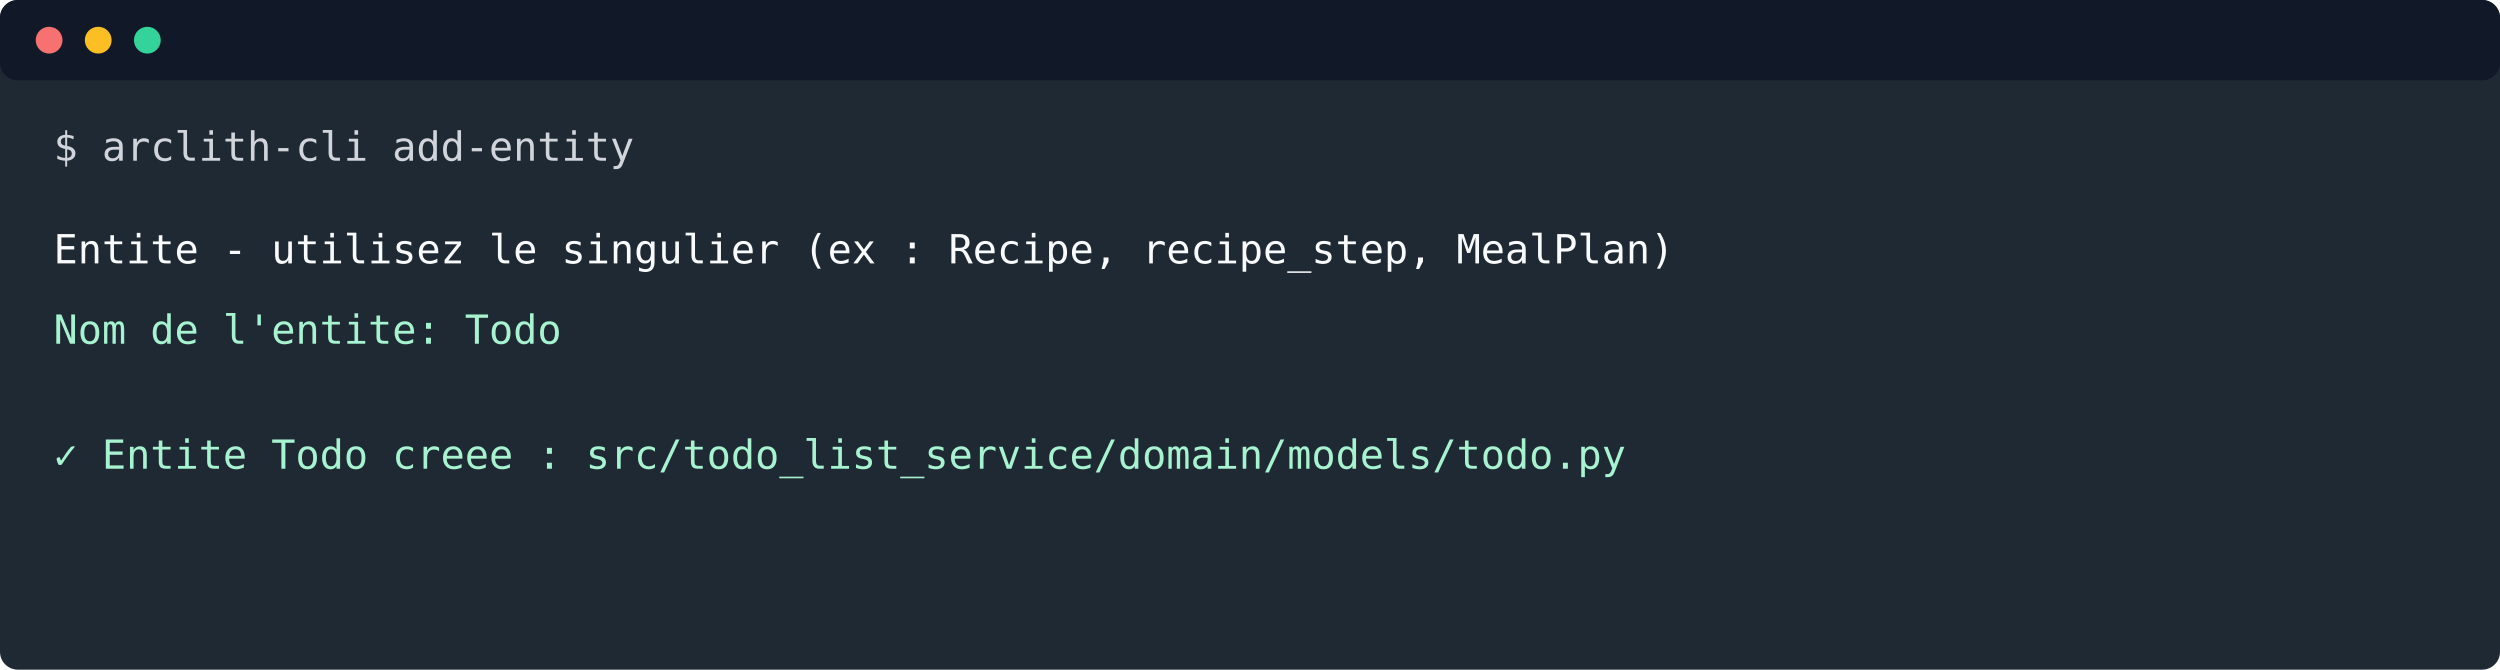
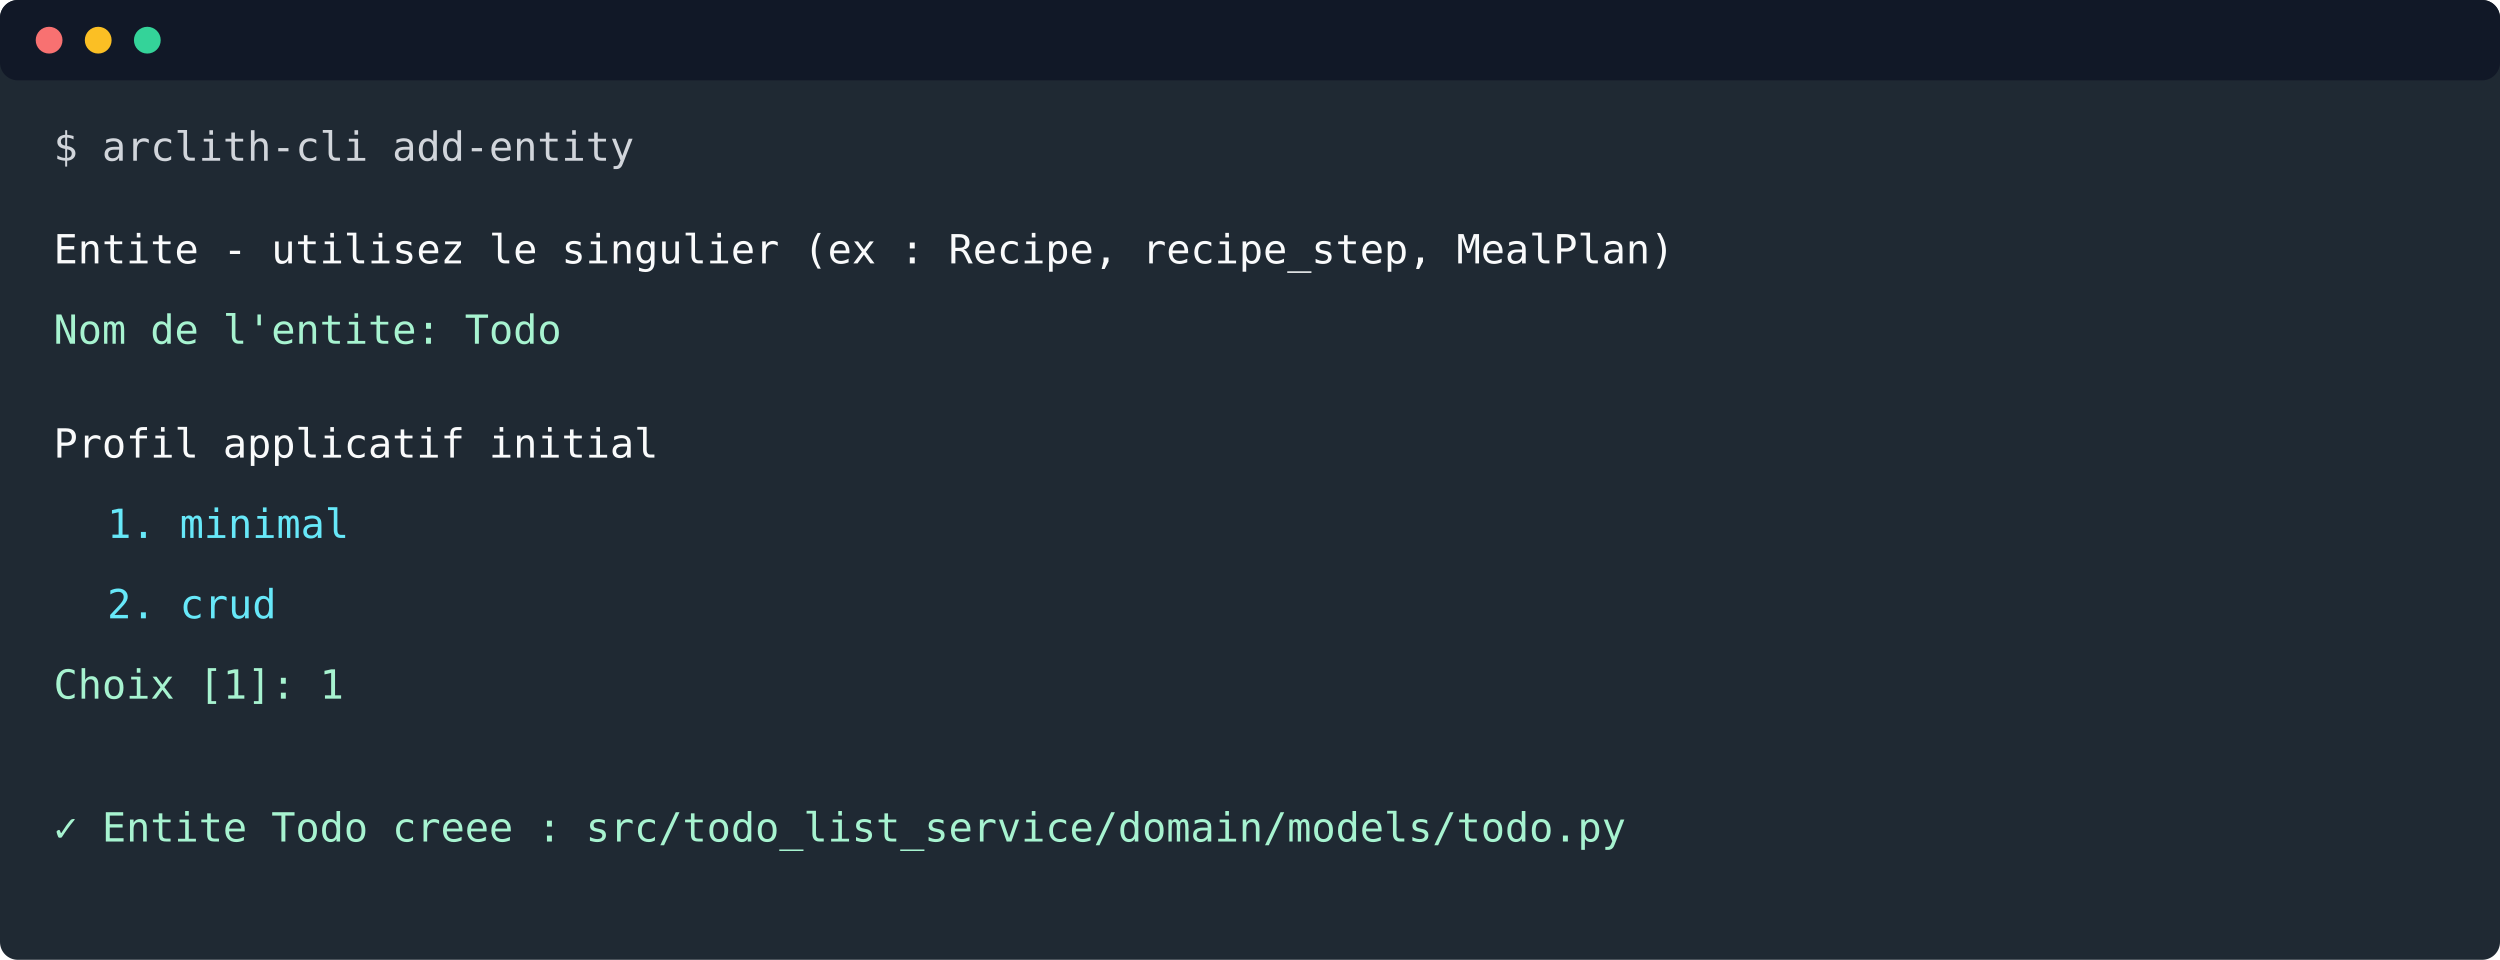
- <svg xmlns="http://www.w3.org/2000/svg" width="1120" height="300" viewBox="0 0 1120 300" role="img" aria-labelledby="title desc">
-   <rect width="1120" height="300" rx="8" fill="#1f2933" />
+ <svg xmlns="http://www.w3.org/2000/svg" width="1120" height="430" viewBox="0 0 1120 430" role="img" aria-labelledby="title desc">
+   <rect width="1120" height="430" rx="8" fill="#1f2933" />
  <rect y="0" width="1120" height="36" rx="8" fill="#111827" />
  <circle cx="22" cy="18" r="6" fill="#f87171" />
  <circle cx="44" cy="18" r="6" fill="#fbbf24" />
  <circle cx="66" cy="18" r="6" fill="#34d399" />
  <text x="24" y="72" fill="#d1d5db" font-family="Menlo, Consolas, monospace" font-size="18">$ arclith-cli add-entity</text>
  <text x="24" y="118" fill="#f9fafb" font-family="Menlo, Consolas, monospace" font-size="18">Entite - utilisez le singulier (ex : Recipe, recipe_step, MealPlan)</text>
  <text x="24" y="154" fill="#a7f3d0" font-family="Menlo, Consolas, monospace" font-size="18">Nom de l'entite: Todo</text>
-   <text x="24" y="210" fill="#a7f3d0" font-family="Menlo, Consolas, monospace" font-size="18">✓ Entite Todo creee : src/todo_list_service/domain/models/todo.py</text>
+   <text x="24" y="205" fill="#f9fafb" font-family="Menlo, Consolas, monospace" font-size="18">Profil applicatif initial</text>
+   <text x="48" y="241" fill="#67e8f9" font-family="Menlo, Consolas, monospace" font-size="18">1. minimal</text>
+   <text x="48" y="277" fill="#67e8f9" font-family="Menlo, Consolas, monospace" font-size="18">2. crud</text>
+   <text x="24" y="313" fill="#a7f3d0" font-family="Menlo, Consolas, monospace" font-size="18">Choix [1]: 1</text>
+   <text x="24" y="377" fill="#a7f3d0" font-family="Menlo, Consolas, monospace" font-size="18">✓ Entite Todo creee : src/todo_list_service/domain/models/todo.py</text>
</svg>
